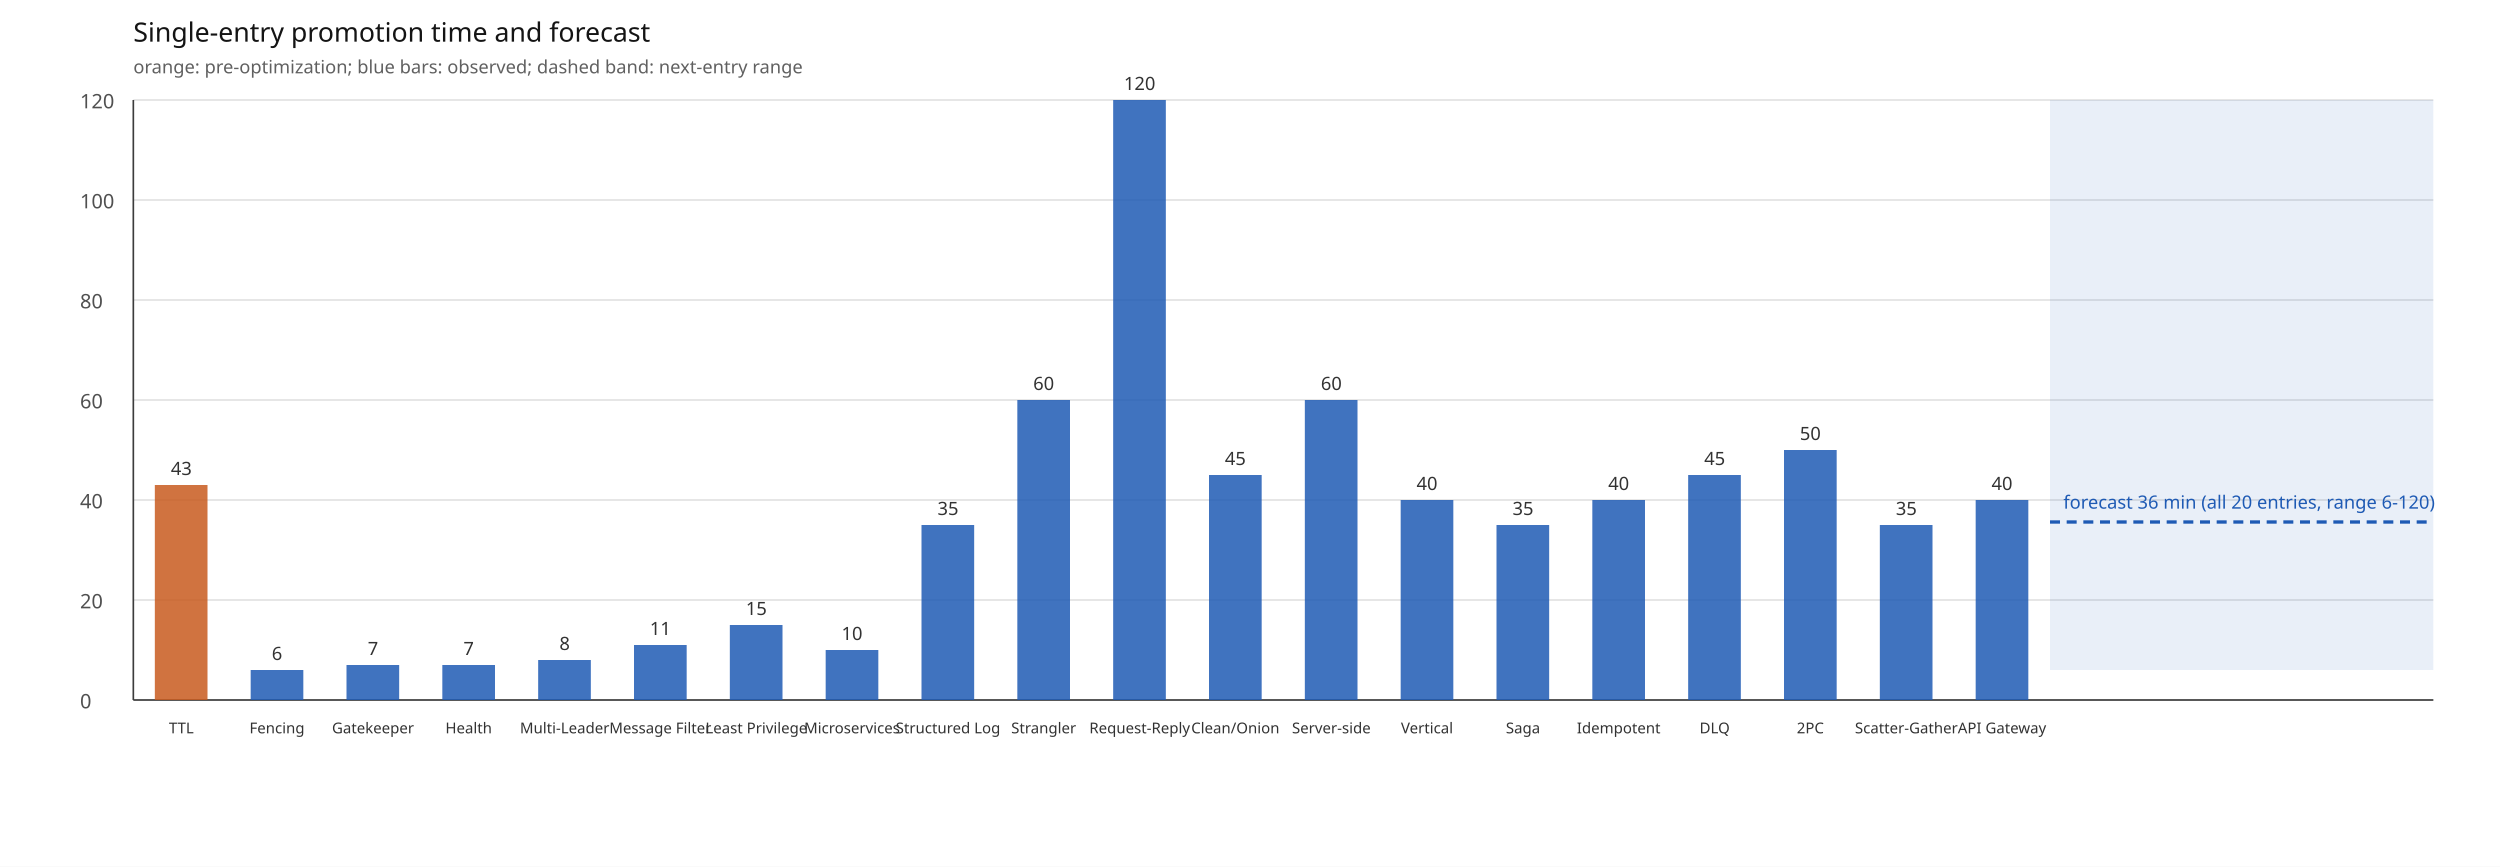
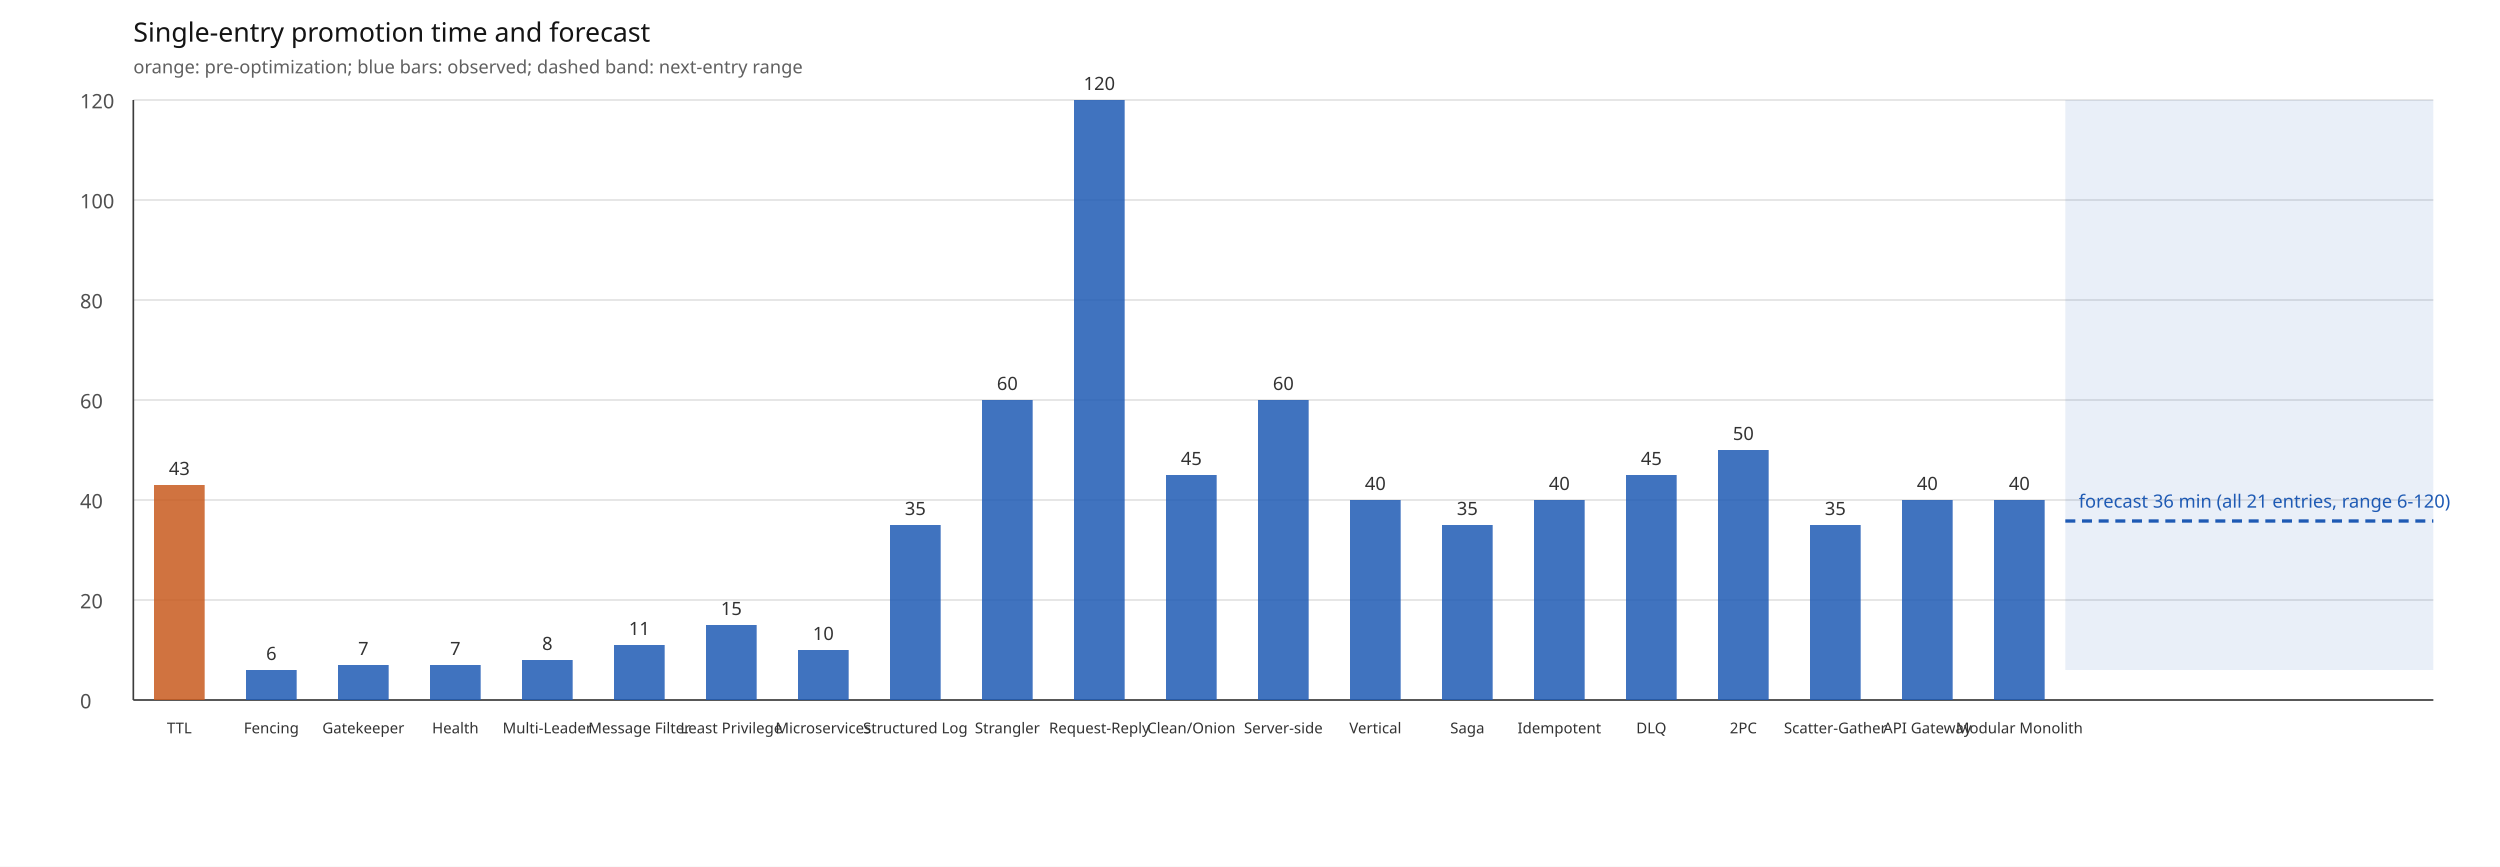
<svg xmlns="http://www.w3.org/2000/svg" width="1500" height="520">
  <rect width="100%" height="100%" fill="white" />
  <line x1="80" y1="420.0" x2="1460" y2="420.0" stroke="#e1e1e1" />
  <text x="48" y="425.0" font-family="Verdana" font-size="12" fill="#505050">0</text>
  <line x1="80" y1="360.0" x2="1460" y2="360.0" stroke="#e1e1e1" />
  <text x="48" y="365.0" font-family="Verdana" font-size="12" fill="#505050">20</text>
  <line x1="80" y1="300.0" x2="1460" y2="300.0" stroke="#e1e1e1" />
  <text x="48" y="305.0" font-family="Verdana" font-size="12" fill="#505050">40</text>
  <line x1="80" y1="240.0" x2="1460" y2="240.0" stroke="#e1e1e1" />
  <text x="48" y="245.0" font-family="Verdana" font-size="12" fill="#505050">60</text>
  <line x1="80" y1="180.0" x2="1460" y2="180.0" stroke="#e1e1e1" />
  <text x="48" y="185.0" font-family="Verdana" font-size="12" fill="#505050">80</text>
  <line x1="80" y1="120.0" x2="1460" y2="120.0" stroke="#e1e1e1" />
  <text x="48" y="125.0" font-family="Verdana" font-size="12" fill="#505050">100</text>
  <line x1="80" y1="60.0" x2="1460" y2="60.0" stroke="#e1e1e1" />
  <text x="48" y="65.0" font-family="Verdana" font-size="12" fill="#505050">120</text>
  <line x1="80" y1="60" x2="80" y2="420" stroke="#3c3c3c" />
  <line x1="80" y1="420" x2="1460" y2="420" stroke="#3c3c3c" />
-   <rect x="1230.0" y="60.0" width="230.0" height="342.0" fill="#1e5ab4" opacity="0.10" />
-   <line x1="1230.0" y1="313.2" x2="1460.0" y2="313.2" stroke="#1e5ab4" stroke-width="2" stroke-dasharray="6 4" />
-   <text x="1238.0" y="305.2" font-family="Verdana" font-size="11" fill="#1e5ab4">forecast 36 min (all 20 entries, range 6-120)</text>
-   <rect x="92.9" y="291.0" width="31.6" height="129.0" fill="#c85a1e" opacity="0.85" />
-   <text x="108.8" y="285.0" text-anchor="middle" font-family="Verdana" font-size="11" fill="#323232">43</text>
-   <text x="108.8" y="440" text-anchor="middle" font-family="Verdana" font-size="9" fill="#323232">TTL</text>
-   <rect x="150.4" y="402.0" width="31.6" height="18.0" fill="#1e5ab4" opacity="0.85" />
-   <text x="166.2" y="396.0" text-anchor="middle" font-family="Verdana" font-size="11" fill="#323232">6</text>
-   <text x="166.2" y="440" text-anchor="middle" font-family="Verdana" font-size="9" fill="#323232">Fencing</text>
-   <rect x="207.9" y="399.0" width="31.6" height="21.0" fill="#1e5ab4" opacity="0.85" />
-   <text x="223.8" y="393.0" text-anchor="middle" font-family="Verdana" font-size="11" fill="#323232">7</text>
-   <text x="223.8" y="440" text-anchor="middle" font-family="Verdana" font-size="9" fill="#323232">Gatekeeper</text>
-   <rect x="265.4" y="399.0" width="31.6" height="21.0" fill="#1e5ab4" opacity="0.85" />
-   <text x="281.2" y="393.0" text-anchor="middle" font-family="Verdana" font-size="11" fill="#323232">7</text>
-   <text x="281.2" y="440" text-anchor="middle" font-family="Verdana" font-size="9" fill="#323232">Health</text>
-   <rect x="322.9" y="396.0" width="31.6" height="24.0" fill="#1e5ab4" opacity="0.85" />
-   <text x="338.8" y="390.0" text-anchor="middle" font-family="Verdana" font-size="11" fill="#323232">8</text>
-   <text x="338.8" y="440" text-anchor="middle" font-family="Verdana" font-size="9" fill="#323232">Multi-Leader</text>
-   <rect x="380.4" y="387.0" width="31.6" height="33.0" fill="#1e5ab4" opacity="0.85" />
-   <text x="396.2" y="381.0" text-anchor="middle" font-family="Verdana" font-size="11" fill="#323232">11</text>
-   <text x="396.2" y="440" text-anchor="middle" font-family="Verdana" font-size="9" fill="#323232">Message Filter</text>
-   <rect x="437.9" y="375.0" width="31.6" height="45.0" fill="#1e5ab4" opacity="0.85" />
-   <text x="453.8" y="369.0" text-anchor="middle" font-family="Verdana" font-size="11" fill="#323232">15</text>
-   <text x="453.8" y="440" text-anchor="middle" font-family="Verdana" font-size="9" fill="#323232">Least Privilege</text>
-   <rect x="495.4" y="390.0" width="31.6" height="30.0" fill="#1e5ab4" opacity="0.85" />
-   <text x="511.2" y="384.0" text-anchor="middle" font-family="Verdana" font-size="11" fill="#323232">10</text>
-   <text x="511.2" y="440" text-anchor="middle" font-family="Verdana" font-size="9" fill="#323232">Microservices</text>
-   <rect x="552.9" y="315.0" width="31.6" height="105.0" fill="#1e5ab4" opacity="0.85" />
-   <text x="568.8" y="309.0" text-anchor="middle" font-family="Verdana" font-size="11" fill="#323232">35</text>
-   <text x="568.8" y="440" text-anchor="middle" font-family="Verdana" font-size="9" fill="#323232">Structured Log</text>
-   <rect x="610.4" y="240.0" width="31.6" height="180.0" fill="#1e5ab4" opacity="0.85" />
-   <text x="626.2" y="234.0" text-anchor="middle" font-family="Verdana" font-size="11" fill="#323232">60</text>
-   <text x="626.2" y="440" text-anchor="middle" font-family="Verdana" font-size="9" fill="#323232">Strangler</text>
-   <rect x="667.9" y="60.0" width="31.6" height="360.0" fill="#1e5ab4" opacity="0.85" />
-   <text x="683.8" y="54.0" text-anchor="middle" font-family="Verdana" font-size="11" fill="#323232">120</text>
-   <text x="683.8" y="440" text-anchor="middle" font-family="Verdana" font-size="9" fill="#323232">Request-Reply</text>
-   <rect x="725.4" y="285.0" width="31.6" height="135.0" fill="#1e5ab4" opacity="0.85" />
-   <text x="741.2" y="279.0" text-anchor="middle" font-family="Verdana" font-size="11" fill="#323232">45</text>
-   <text x="741.2" y="440" text-anchor="middle" font-family="Verdana" font-size="9" fill="#323232">Clean/Onion</text>
-   <rect x="782.9" y="240.0" width="31.6" height="180.0" fill="#1e5ab4" opacity="0.85" />
-   <text x="798.8" y="234.0" text-anchor="middle" font-family="Verdana" font-size="11" fill="#323232">60</text>
-   <text x="798.8" y="440" text-anchor="middle" font-family="Verdana" font-size="9" fill="#323232">Server-side</text>
-   <rect x="840.4" y="300.0" width="31.6" height="120.0" fill="#1e5ab4" opacity="0.85" />
-   <text x="856.2" y="294.0" text-anchor="middle" font-family="Verdana" font-size="11" fill="#323232">40</text>
-   <text x="856.2" y="440" text-anchor="middle" font-family="Verdana" font-size="9" fill="#323232">Vertical</text>
-   <rect x="897.9" y="315.0" width="31.6" height="105.0" fill="#1e5ab4" opacity="0.85" />
-   <text x="913.8" y="309.0" text-anchor="middle" font-family="Verdana" font-size="11" fill="#323232">35</text>
-   <text x="913.8" y="440" text-anchor="middle" font-family="Verdana" font-size="9" fill="#323232">Saga</text>
-   <rect x="955.4" y="300.0" width="31.6" height="120.0" fill="#1e5ab4" opacity="0.85" />
-   <text x="971.2" y="294.0" text-anchor="middle" font-family="Verdana" font-size="11" fill="#323232">40</text>
-   <text x="971.2" y="440" text-anchor="middle" font-family="Verdana" font-size="9" fill="#323232">Idempotent</text>
-   <rect x="1012.9" y="285.0" width="31.6" height="135.0" fill="#1e5ab4" opacity="0.85" />
-   <text x="1028.8" y="279.0" text-anchor="middle" font-family="Verdana" font-size="11" fill="#323232">45</text>
-   <text x="1028.8" y="440" text-anchor="middle" font-family="Verdana" font-size="9" fill="#323232">DLQ</text>
-   <rect x="1070.4" y="270.0" width="31.6" height="150.0" fill="#1e5ab4" opacity="0.85" />
-   <text x="1086.2" y="264.0" text-anchor="middle" font-family="Verdana" font-size="11" fill="#323232">50</text>
-   <text x="1086.2" y="440" text-anchor="middle" font-family="Verdana" font-size="9" fill="#323232">2PC</text>
-   <rect x="1127.9" y="315.0" width="31.6" height="105.0" fill="#1e5ab4" opacity="0.85" />
-   <text x="1143.8" y="309.0" text-anchor="middle" font-family="Verdana" font-size="11" fill="#323232">35</text>
-   <text x="1143.8" y="440" text-anchor="middle" font-family="Verdana" font-size="9" fill="#323232">Scatter-Gather</text>
-   <rect x="1185.4" y="300.0" width="31.6" height="120.0" fill="#1e5ab4" opacity="0.85" />
-   <text x="1201.2" y="294.0" text-anchor="middle" font-family="Verdana" font-size="11" fill="#323232">40</text>
-   <text x="1201.2" y="440" text-anchor="middle" font-family="Verdana" font-size="9" fill="#323232">API Gateway</text>
+   <rect x="1239.2" y="60.0" width="220.8" height="342.0" fill="#1e5ab4" opacity="0.10" />
+   <line x1="1239.2" y1="312.6" x2="1460.0" y2="312.6" stroke="#1e5ab4" stroke-width="2" stroke-dasharray="6 4" />
+   <text x="1247.2" y="304.6" font-family="Verdana" font-size="11" fill="#1e5ab4">forecast 36 min (all 21 entries, range 6-120)</text>
+   <rect x="92.4" y="291.0" width="30.4" height="129.0" fill="#c85a1e" opacity="0.85" />
+   <text x="107.6" y="285.0" text-anchor="middle" font-family="Verdana" font-size="11" fill="#323232">43</text>
+   <text x="107.6" y="440" text-anchor="middle" font-family="Verdana" font-size="9" fill="#323232">TTL</text>
+   <rect x="147.6" y="402.0" width="30.4" height="18.0" fill="#1e5ab4" opacity="0.85" />
+   <text x="162.8" y="396.0" text-anchor="middle" font-family="Verdana" font-size="11" fill="#323232">6</text>
+   <text x="162.8" y="440" text-anchor="middle" font-family="Verdana" font-size="9" fill="#323232">Fencing</text>
+   <rect x="202.8" y="399.0" width="30.4" height="21.0" fill="#1e5ab4" opacity="0.85" />
+   <text x="218.0" y="393.0" text-anchor="middle" font-family="Verdana" font-size="11" fill="#323232">7</text>
+   <text x="218.0" y="440" text-anchor="middle" font-family="Verdana" font-size="9" fill="#323232">Gatekeeper</text>
+   <rect x="258.0" y="399.0" width="30.4" height="21.0" fill="#1e5ab4" opacity="0.85" />
+   <text x="273.2" y="393.0" text-anchor="middle" font-family="Verdana" font-size="11" fill="#323232">7</text>
+   <text x="273.2" y="440" text-anchor="middle" font-family="Verdana" font-size="9" fill="#323232">Health</text>
+   <rect x="313.2" y="396.0" width="30.4" height="24.0" fill="#1e5ab4" opacity="0.85" />
+   <text x="328.4" y="390.0" text-anchor="middle" font-family="Verdana" font-size="11" fill="#323232">8</text>
+   <text x="328.4" y="440" text-anchor="middle" font-family="Verdana" font-size="9" fill="#323232">Multi-Leader</text>
+   <rect x="368.4" y="387.0" width="30.4" height="33.0" fill="#1e5ab4" opacity="0.85" />
+   <text x="383.6" y="381.0" text-anchor="middle" font-family="Verdana" font-size="11" fill="#323232">11</text>
+   <text x="383.6" y="440" text-anchor="middle" font-family="Verdana" font-size="9" fill="#323232">Message Filter</text>
+   <rect x="423.6" y="375.0" width="30.4" height="45.0" fill="#1e5ab4" opacity="0.85" />
+   <text x="438.8" y="369.0" text-anchor="middle" font-family="Verdana" font-size="11" fill="#323232">15</text>
+   <text x="438.8" y="440" text-anchor="middle" font-family="Verdana" font-size="9" fill="#323232">Least Privilege</text>
+   <rect x="478.8" y="390.0" width="30.4" height="30.0" fill="#1e5ab4" opacity="0.85" />
+   <text x="494.0" y="384.0" text-anchor="middle" font-family="Verdana" font-size="11" fill="#323232">10</text>
+   <text x="494.0" y="440" text-anchor="middle" font-family="Verdana" font-size="9" fill="#323232">Microservices</text>
+   <rect x="534.0" y="315.0" width="30.4" height="105.0" fill="#1e5ab4" opacity="0.85" />
+   <text x="549.2" y="309.0" text-anchor="middle" font-family="Verdana" font-size="11" fill="#323232">35</text>
+   <text x="549.2" y="440" text-anchor="middle" font-family="Verdana" font-size="9" fill="#323232">Structured Log</text>
+   <rect x="589.2" y="240.0" width="30.4" height="180.0" fill="#1e5ab4" opacity="0.85" />
+   <text x="604.4" y="234.0" text-anchor="middle" font-family="Verdana" font-size="11" fill="#323232">60</text>
+   <text x="604.4" y="440" text-anchor="middle" font-family="Verdana" font-size="9" fill="#323232">Strangler</text>
+   <rect x="644.4" y="60.0" width="30.4" height="360.0" fill="#1e5ab4" opacity="0.85" />
+   <text x="659.6" y="54.0" text-anchor="middle" font-family="Verdana" font-size="11" fill="#323232">120</text>
+   <text x="659.6" y="440" text-anchor="middle" font-family="Verdana" font-size="9" fill="#323232">Request-Reply</text>
+   <rect x="699.6" y="285.0" width="30.4" height="135.0" fill="#1e5ab4" opacity="0.85" />
+   <text x="714.8" y="279.0" text-anchor="middle" font-family="Verdana" font-size="11" fill="#323232">45</text>
+   <text x="714.8" y="440" text-anchor="middle" font-family="Verdana" font-size="9" fill="#323232">Clean/Onion</text>
+   <rect x="754.8" y="240.0" width="30.4" height="180.0" fill="#1e5ab4" opacity="0.85" />
+   <text x="770.0" y="234.0" text-anchor="middle" font-family="Verdana" font-size="11" fill="#323232">60</text>
+   <text x="770.0" y="440" text-anchor="middle" font-family="Verdana" font-size="9" fill="#323232">Server-side</text>
+   <rect x="810.0" y="300.0" width="30.4" height="120.0" fill="#1e5ab4" opacity="0.85" />
+   <text x="825.2" y="294.0" text-anchor="middle" font-family="Verdana" font-size="11" fill="#323232">40</text>
+   <text x="825.2" y="440" text-anchor="middle" font-family="Verdana" font-size="9" fill="#323232">Vertical</text>
+   <rect x="865.2" y="315.0" width="30.4" height="105.0" fill="#1e5ab4" opacity="0.85" />
+   <text x="880.4" y="309.0" text-anchor="middle" font-family="Verdana" font-size="11" fill="#323232">35</text>
+   <text x="880.4" y="440" text-anchor="middle" font-family="Verdana" font-size="9" fill="#323232">Saga</text>
+   <rect x="920.4" y="300.0" width="30.4" height="120.0" fill="#1e5ab4" opacity="0.85" />
+   <text x="935.6" y="294.0" text-anchor="middle" font-family="Verdana" font-size="11" fill="#323232">40</text>
+   <text x="935.6" y="440" text-anchor="middle" font-family="Verdana" font-size="9" fill="#323232">Idempotent</text>
+   <rect x="975.6" y="285.0" width="30.4" height="135.0" fill="#1e5ab4" opacity="0.85" />
+   <text x="990.8" y="279.0" text-anchor="middle" font-family="Verdana" font-size="11" fill="#323232">45</text>
+   <text x="990.8" y="440" text-anchor="middle" font-family="Verdana" font-size="9" fill="#323232">DLQ</text>
+   <rect x="1030.8" y="270.0" width="30.4" height="150.0" fill="#1e5ab4" opacity="0.85" />
+   <text x="1046.0" y="264.0" text-anchor="middle" font-family="Verdana" font-size="11" fill="#323232">50</text>
+   <text x="1046.0" y="440" text-anchor="middle" font-family="Verdana" font-size="9" fill="#323232">2PC</text>
+   <rect x="1086.0" y="315.0" width="30.4" height="105.0" fill="#1e5ab4" opacity="0.85" />
+   <text x="1101.2" y="309.0" text-anchor="middle" font-family="Verdana" font-size="11" fill="#323232">35</text>
+   <text x="1101.2" y="440" text-anchor="middle" font-family="Verdana" font-size="9" fill="#323232">Scatter-Gather</text>
+   <rect x="1141.2" y="300.0" width="30.4" height="120.0" fill="#1e5ab4" opacity="0.85" />
+   <text x="1156.4" y="294.0" text-anchor="middle" font-family="Verdana" font-size="11" fill="#323232">40</text>
+   <text x="1156.4" y="440" text-anchor="middle" font-family="Verdana" font-size="9" fill="#323232">API Gateway</text>
+   <rect x="1196.4" y="300.0" width="30.4" height="120.0" fill="#1e5ab4" opacity="0.85" />
+   <text x="1211.6" y="294.0" text-anchor="middle" font-family="Verdana" font-size="11" fill="#323232">40</text>
+   <text x="1211.6" y="440" text-anchor="middle" font-family="Verdana" font-size="9" fill="#323232">Modular Monolith</text>
  <text x="80" y="25" font-family="Verdana" font-size="16" fill="#141414">Single-entry promotion time and forecast</text>
  <text x="80" y="44" font-family="Verdana" font-size="11" fill="#606060">orange: pre-optimization; blue bars: observed; dashed band: next-entry range</text>
</svg>
